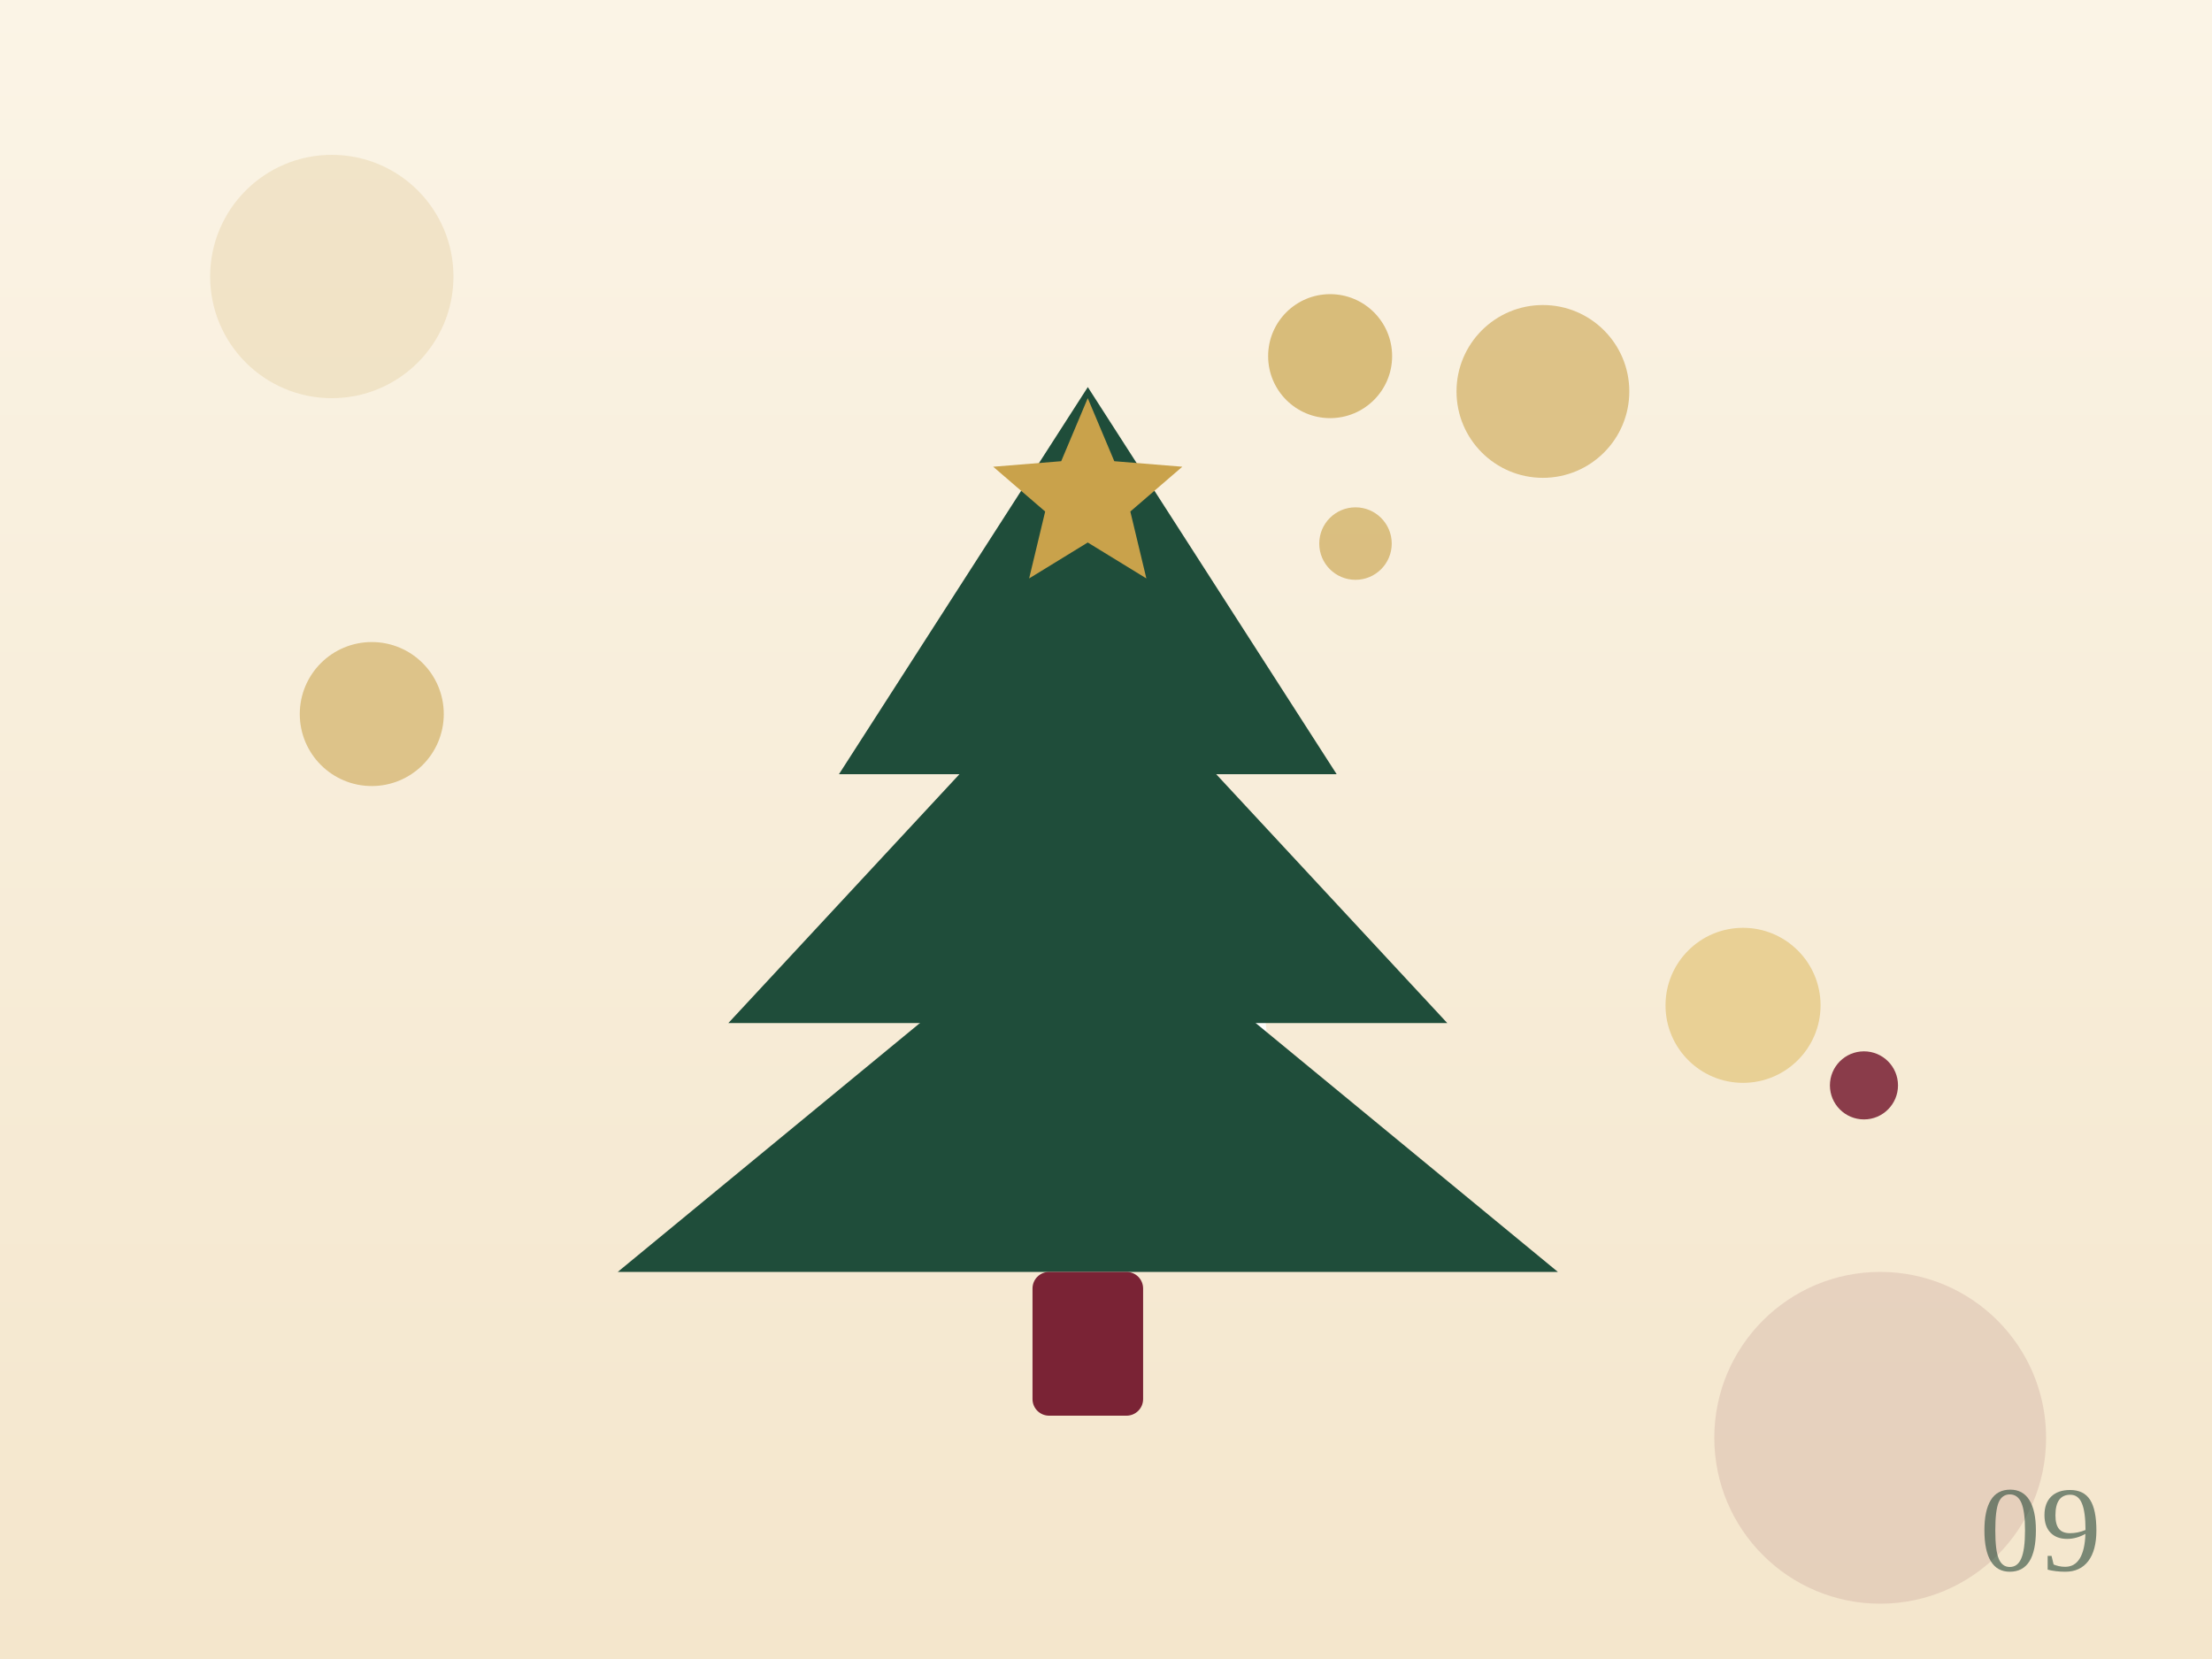
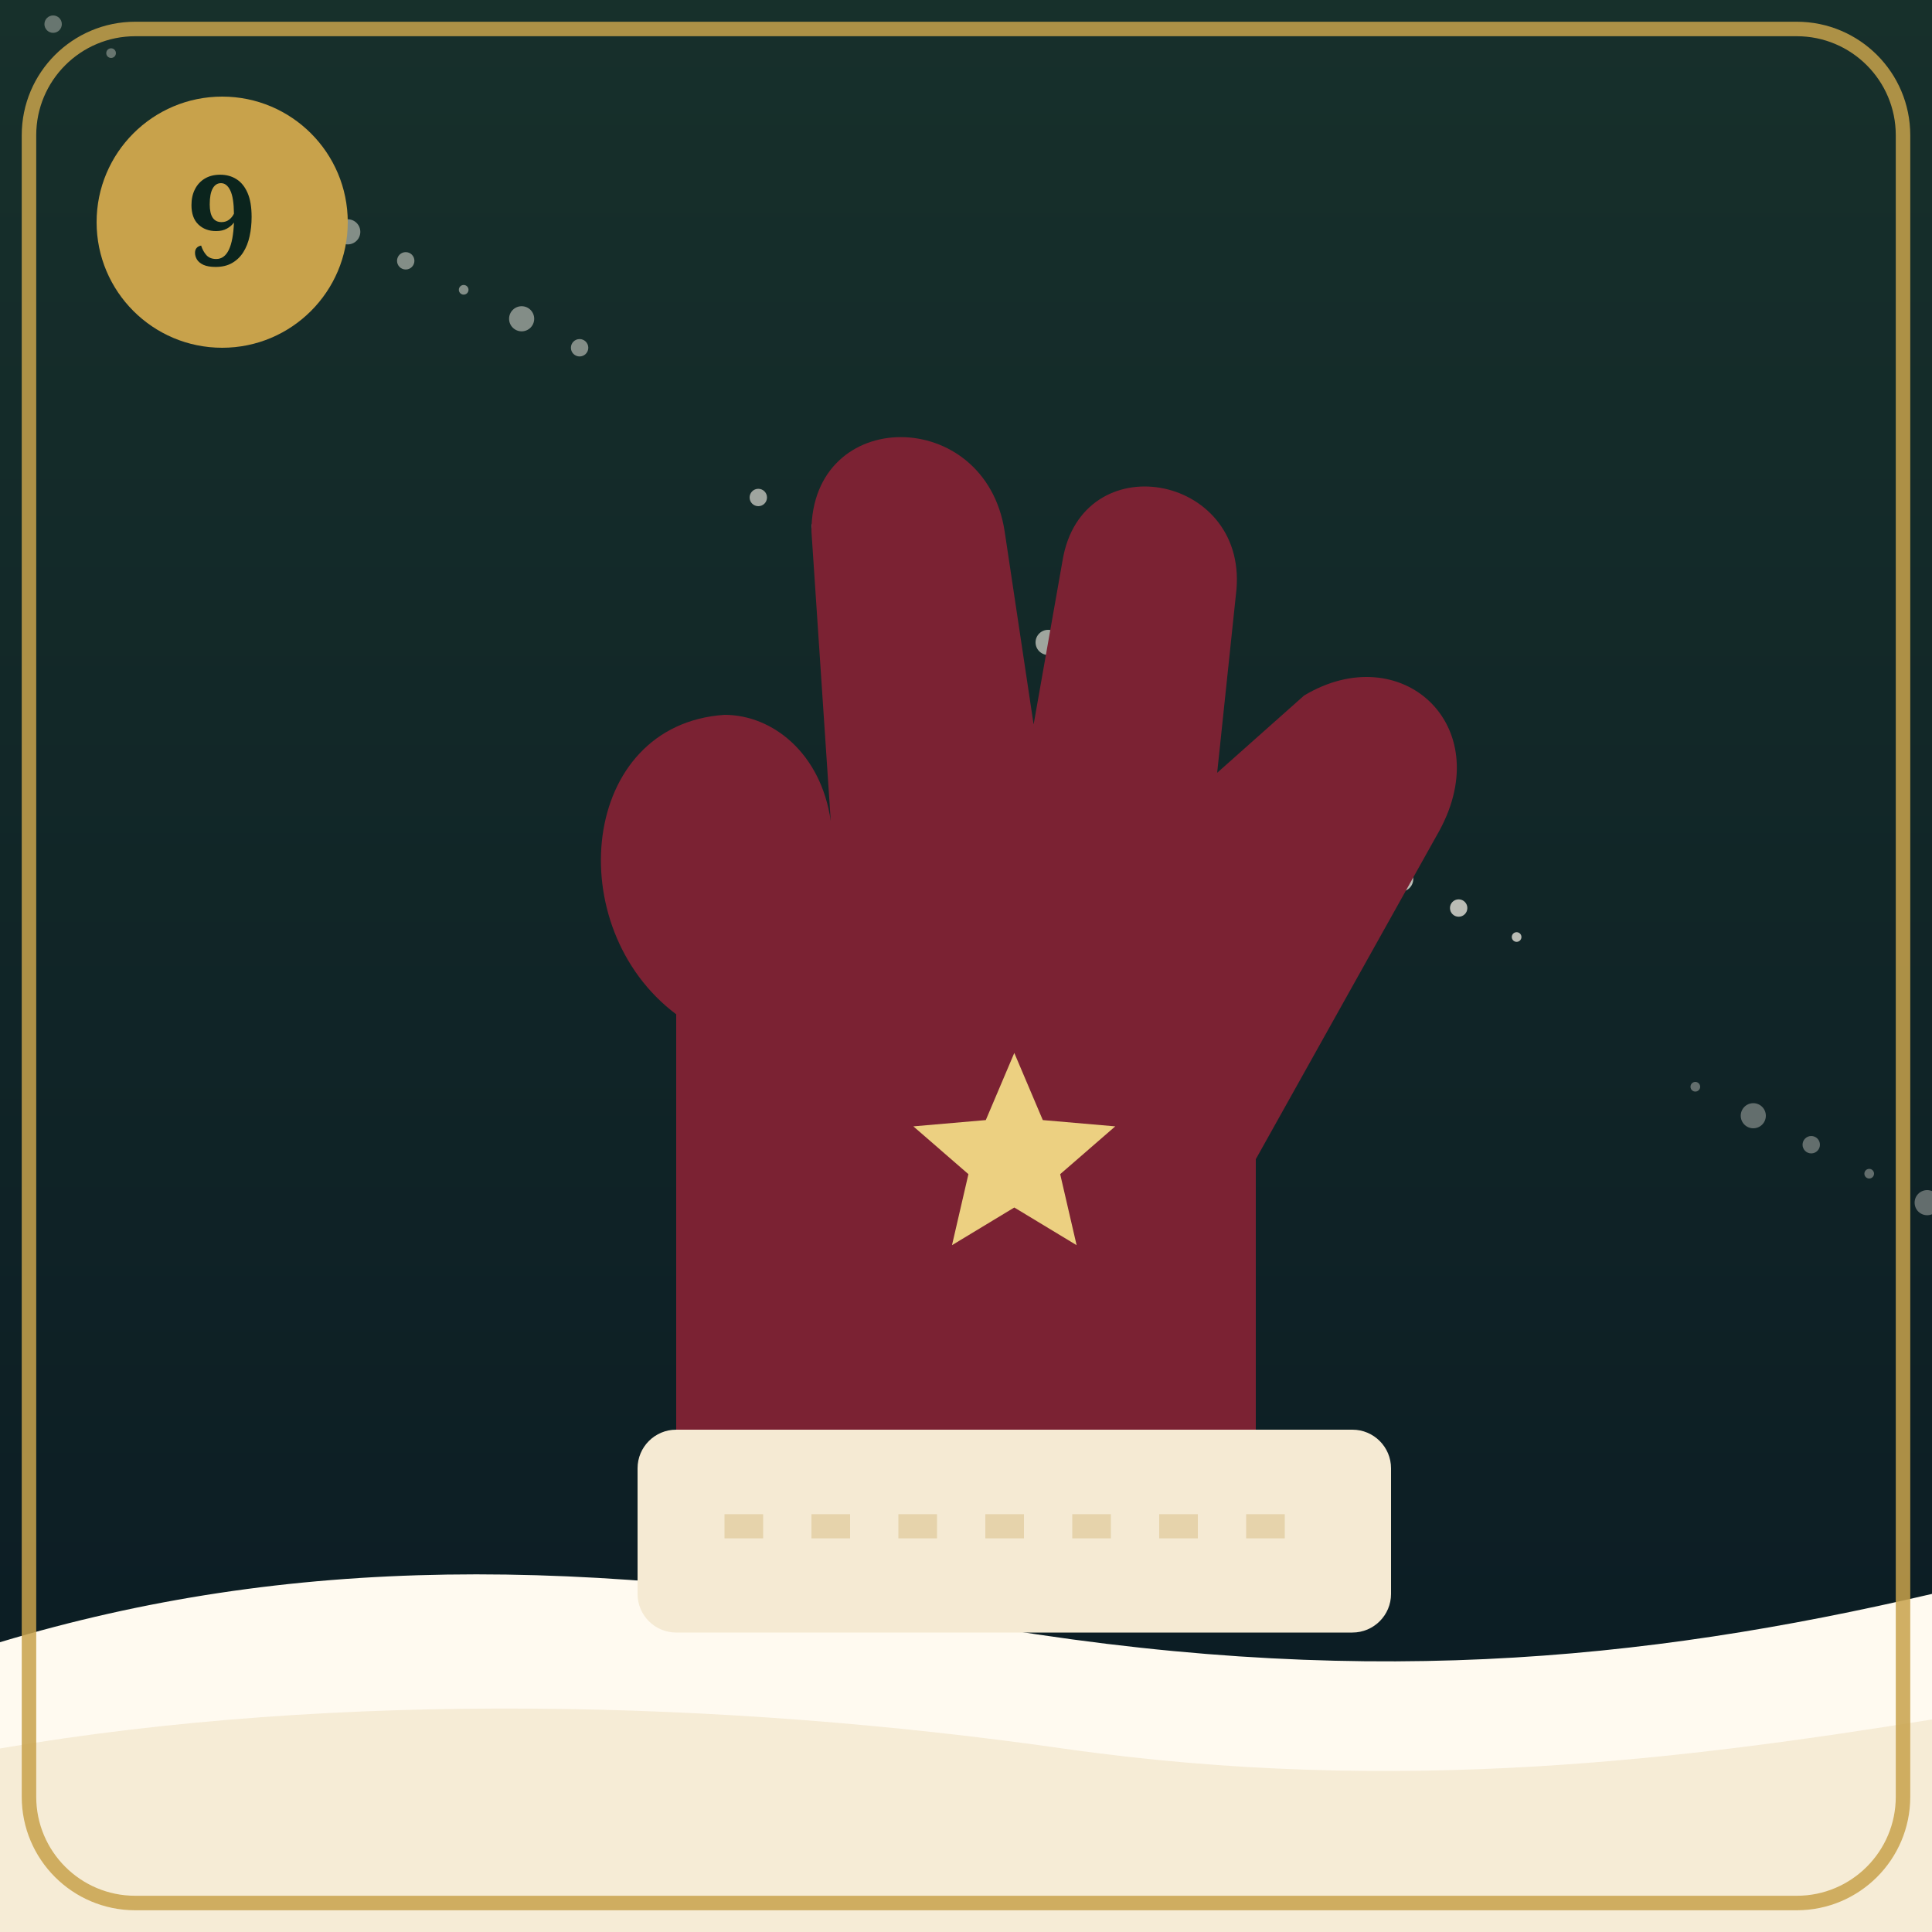
- <svg xmlns="http://www.w3.org/2000/svg" viewBox="0 0 400 300" role="img" aria-label="Illustrazione giorno 9">
+ <svg xmlns="http://www.w3.org/2000/svg" viewBox="0 0 400 400" role="img" aria-label="Illustrazione del giorno 9">
  <defs>
-     <linearGradient id="bg9" x1="0" y1="0" x2="0" y2="1">
-       <stop offset="0%" stop-color="#fbf4e6" />
-       <stop offset="100%" stop-color="#f4e6cc" />
+     <linearGradient id="g09" x1="0" y1="0" x2="0" y2="1">
+       <stop offset="0" stop-color="#17302b" />
+       <stop offset="1" stop-color="#0a1a23" />
    </linearGradient>
  </defs>
-   <rect width="400" height="300" fill="url(#bg9)" />
+   <rect width="400" height="400" fill="url(#g09)" />
+   <circle cx="23" cy="11" r="1" fill="#fffaf0" opacity="0.35" />
+   <circle cx="120" cy="72" r="1.8" fill="#fffaf0" opacity="0.47" />
+   <circle cx="217" cy="133" r="2.6" fill="#fffaf0" opacity="0.59" />
+   <circle cx="314" cy="194" r="1" fill="#fffaf0" opacity="0.71" />
+   <circle cx="11" cy="5" r="1.8" fill="#fffaf0" opacity="0.35" />
+   <circle cx="108" cy="66" r="2.6" fill="#fffaf0" opacity="0.47" />
+   <circle cx="205" cy="127" r="1" fill="#fffaf0" opacity="0.59" />
+   <circle cx="302" cy="188" r="1.8" fill="#fffaf0" opacity="0.71" />
+   <circle cx="399" cy="249" r="2.6" fill="#fffaf0" opacity="0.35" />
+   <circle cx="96" cy="60" r="1" fill="#fffaf0" opacity="0.47" />
+   <circle cx="193" cy="121" r="1.8" fill="#fffaf0" opacity="0.59" />
+   <circle cx="290" cy="182" r="2.6" fill="#fffaf0" opacity="0.71" />
+   <circle cx="387" cy="243" r="1" fill="#fffaf0" opacity="0.35" />
+   <circle cx="84" cy="54" r="1.8" fill="#fffaf0" opacity="0.47" />
+   <circle cx="181" cy="115" r="2.6" fill="#fffaf0" opacity="0.59" />
+   <circle cx="278" cy="176" r="1" fill="#fffaf0" opacity="0.71" />
+   <circle cx="375" cy="237" r="1.8" fill="#fffaf0" opacity="0.35" />
+   <circle cx="72" cy="48" r="2.6" fill="#fffaf0" opacity="0.47" />
+   <circle cx="169" cy="109" r="1" fill="#fffaf0" opacity="0.59" />
+   <circle cx="266" cy="170" r="1.8" fill="#fffaf0" opacity="0.71" />
+   <circle cx="363" cy="231" r="2.6" fill="#fffaf0" opacity="0.35" />
+   <circle cx="60" cy="42" r="1" fill="#fffaf0" opacity="0.47" />
+   <circle cx="157" cy="103" r="1.8" fill="#fffaf0" opacity="0.59" />
+   <circle cx="254" cy="164" r="2.6" fill="#fffaf0" opacity="0.71" />
+   <circle cx="351" cy="225" r="1" fill="#fffaf0" opacity="0.35" />
+   <circle cx="48" cy="36" r="1.8" fill="#fffaf0" opacity="0.47" />
+   <path d="M0 340c60-18 120-18 200-4s140 8 200-6v70H0z" fill="#fffaf0" />
+   <path d="M0 362c70-12 150-10 220 0s130 2 180-6v44H0z" fill="#f5ead3" opacity=".9" />
  <g>
-     <circle cx="240.53" cy="64.402" r="11.21" fill="#c9a24b" opacity="0.68" />
-     <circle cx="315.197" cy="181.796" r="14.018" fill="#e3c57a" opacity="0.71" />
-     <circle cx="213.483" cy="187.45" r="15.579" fill="#ffffff" opacity="0.88" />
-     <circle cx="67.229" cy="129.122" r="13.019" fill="#c9a24b" opacity="0.57" />
-     <circle cx="279.008" cy="70.783" r="15.624" fill="#c9a24b" opacity="0.59" />
-     <circle cx="337.063" cy="196.271" r="6.156" fill="#7a2335" opacity="0.87" />
-     <circle cx="245.116" cy="98.296" r="6.554" fill="#c9a24b" opacity="0.64" />
+     <path d="M140 320V210c-24-18-20-60 10-62 10 0 20 8 22 22l-4-60c0-26 36-26 40 0l6 40 6-34c4-24 38-18 36 6l-4 38 18-16c20-12 40 6 28 28l-38 68v80z" fill="#7b2233" />
+     <rect x="132" y="296" width="156" height="42" rx="8" fill="#f5ead3" />
+     <path d="M150 316h120" stroke="#e6d3ab" stroke-width="5" stroke-dasharray="8 10" />
+     <polygon points="210.0,218.0 215.9,231.9 230.9,233.2 219.5,243.1 222.9,257.8 210.0,250.0 197.1,257.8 200.5,243.1 189.1,233.2 204.1,231.9" fill="#ecd081" stroke-linejoin="round" />
  </g>
-   <polygon points="196.711,160 111.711,230 281.711,230" fill="#1f4d3a" />
-   <polygon points="196.711,115 131.711,185 261.711,185" fill="#1f4d3a" />
-   <polygon points="196.711,70 151.711,140 241.711,140" fill="#1f4d3a" />
-   <rect x="186.711" y="230" width="20" height="26" rx="3" fill="#7a2335" />
-   <polygon points="196.7,72.0 201.5,83.4 213.8,84.4 204.4,92.5 207.3,104.6 196.7,98.1 186.1,104.6 189.0,92.5 179.6,84.4 191.9,83.4" fill="#c9a24b" />
-   <circle cx="60" cy="50" r="22" fill="#c9a24b" opacity="0.18" />
-   <circle cx="340" cy="260" r="30" fill="#7a2335" opacity="0.12" />
-   <text x="380" y="284" text-anchor="end" font-family="Georgia, 'Times New Roman', serif" font-size="22" fill="#163a2b" opacity="0.55">09</text>
+   <g>
+     <circle cx="46" cy="46" r="26" fill="#c8a24b" />
+     <text x="46" y="55" text-anchor="middle" font-family="Georgia,serif" font-size="26" font-weight="700" fill="#0b241d">9</text>
+   </g>
+   <rect x="6" y="6" width="388" height="388" rx="22" fill="none" stroke="#c8a24b" stroke-width="3" opacity=".85" />
</svg>
